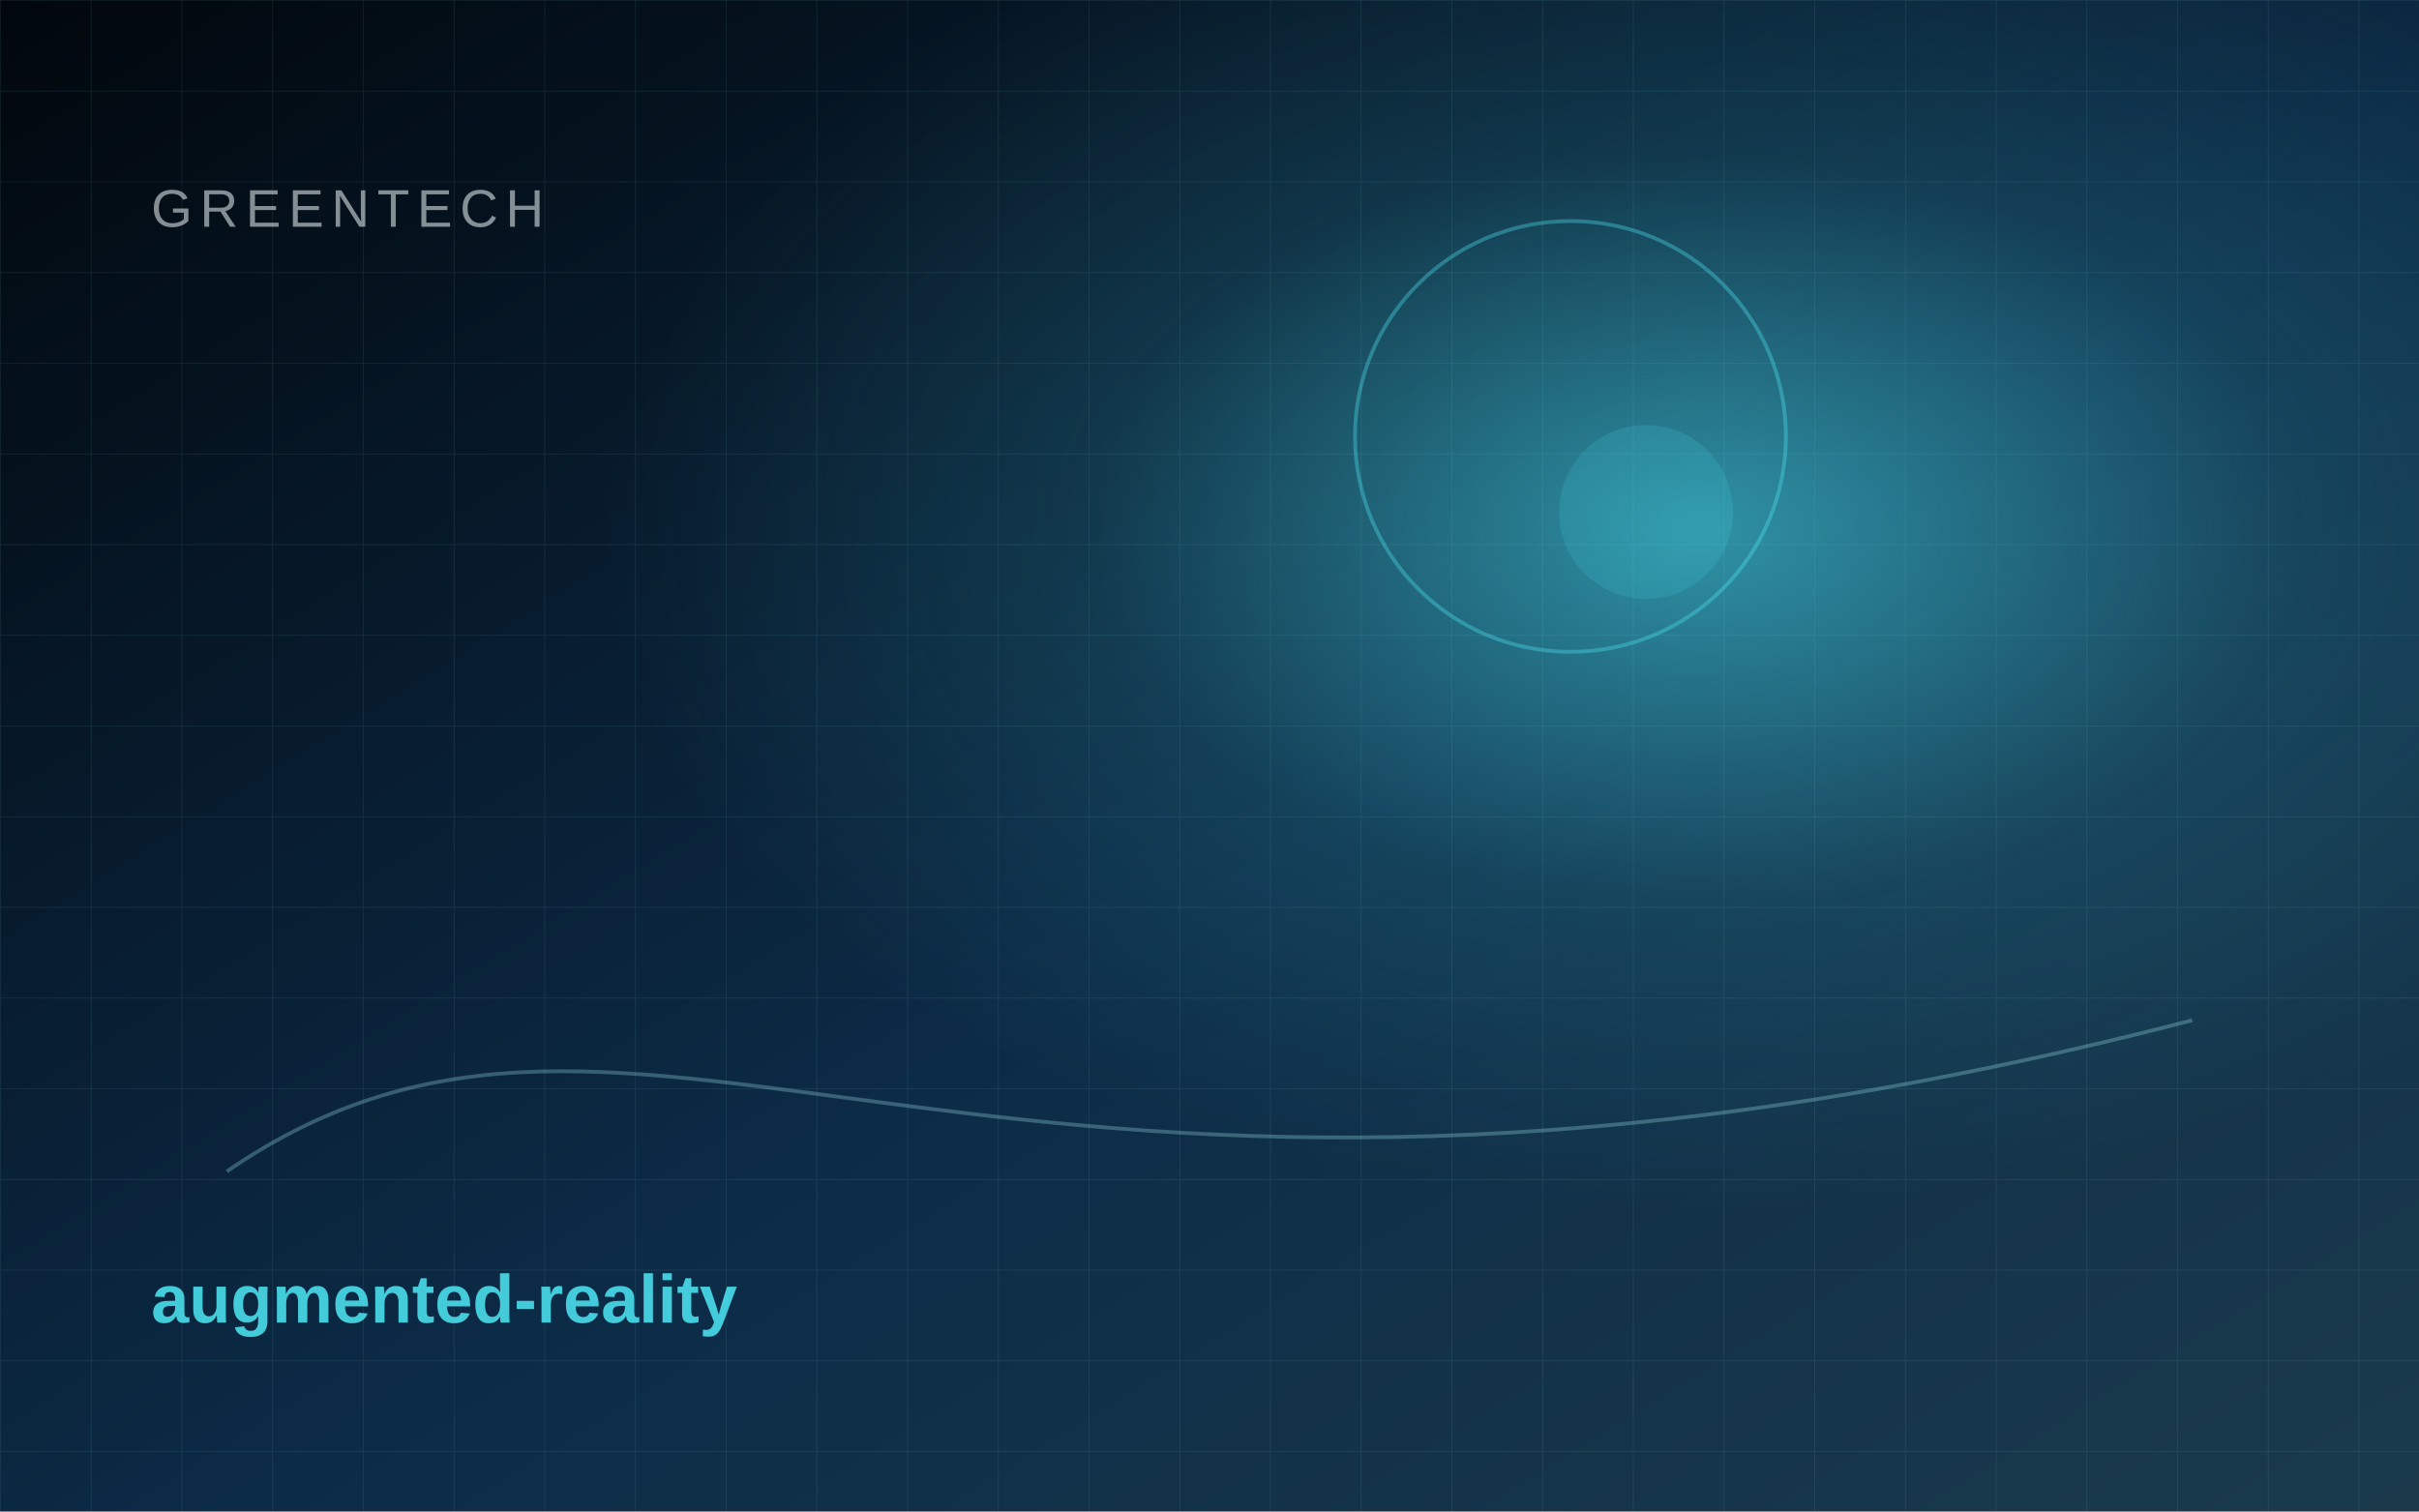
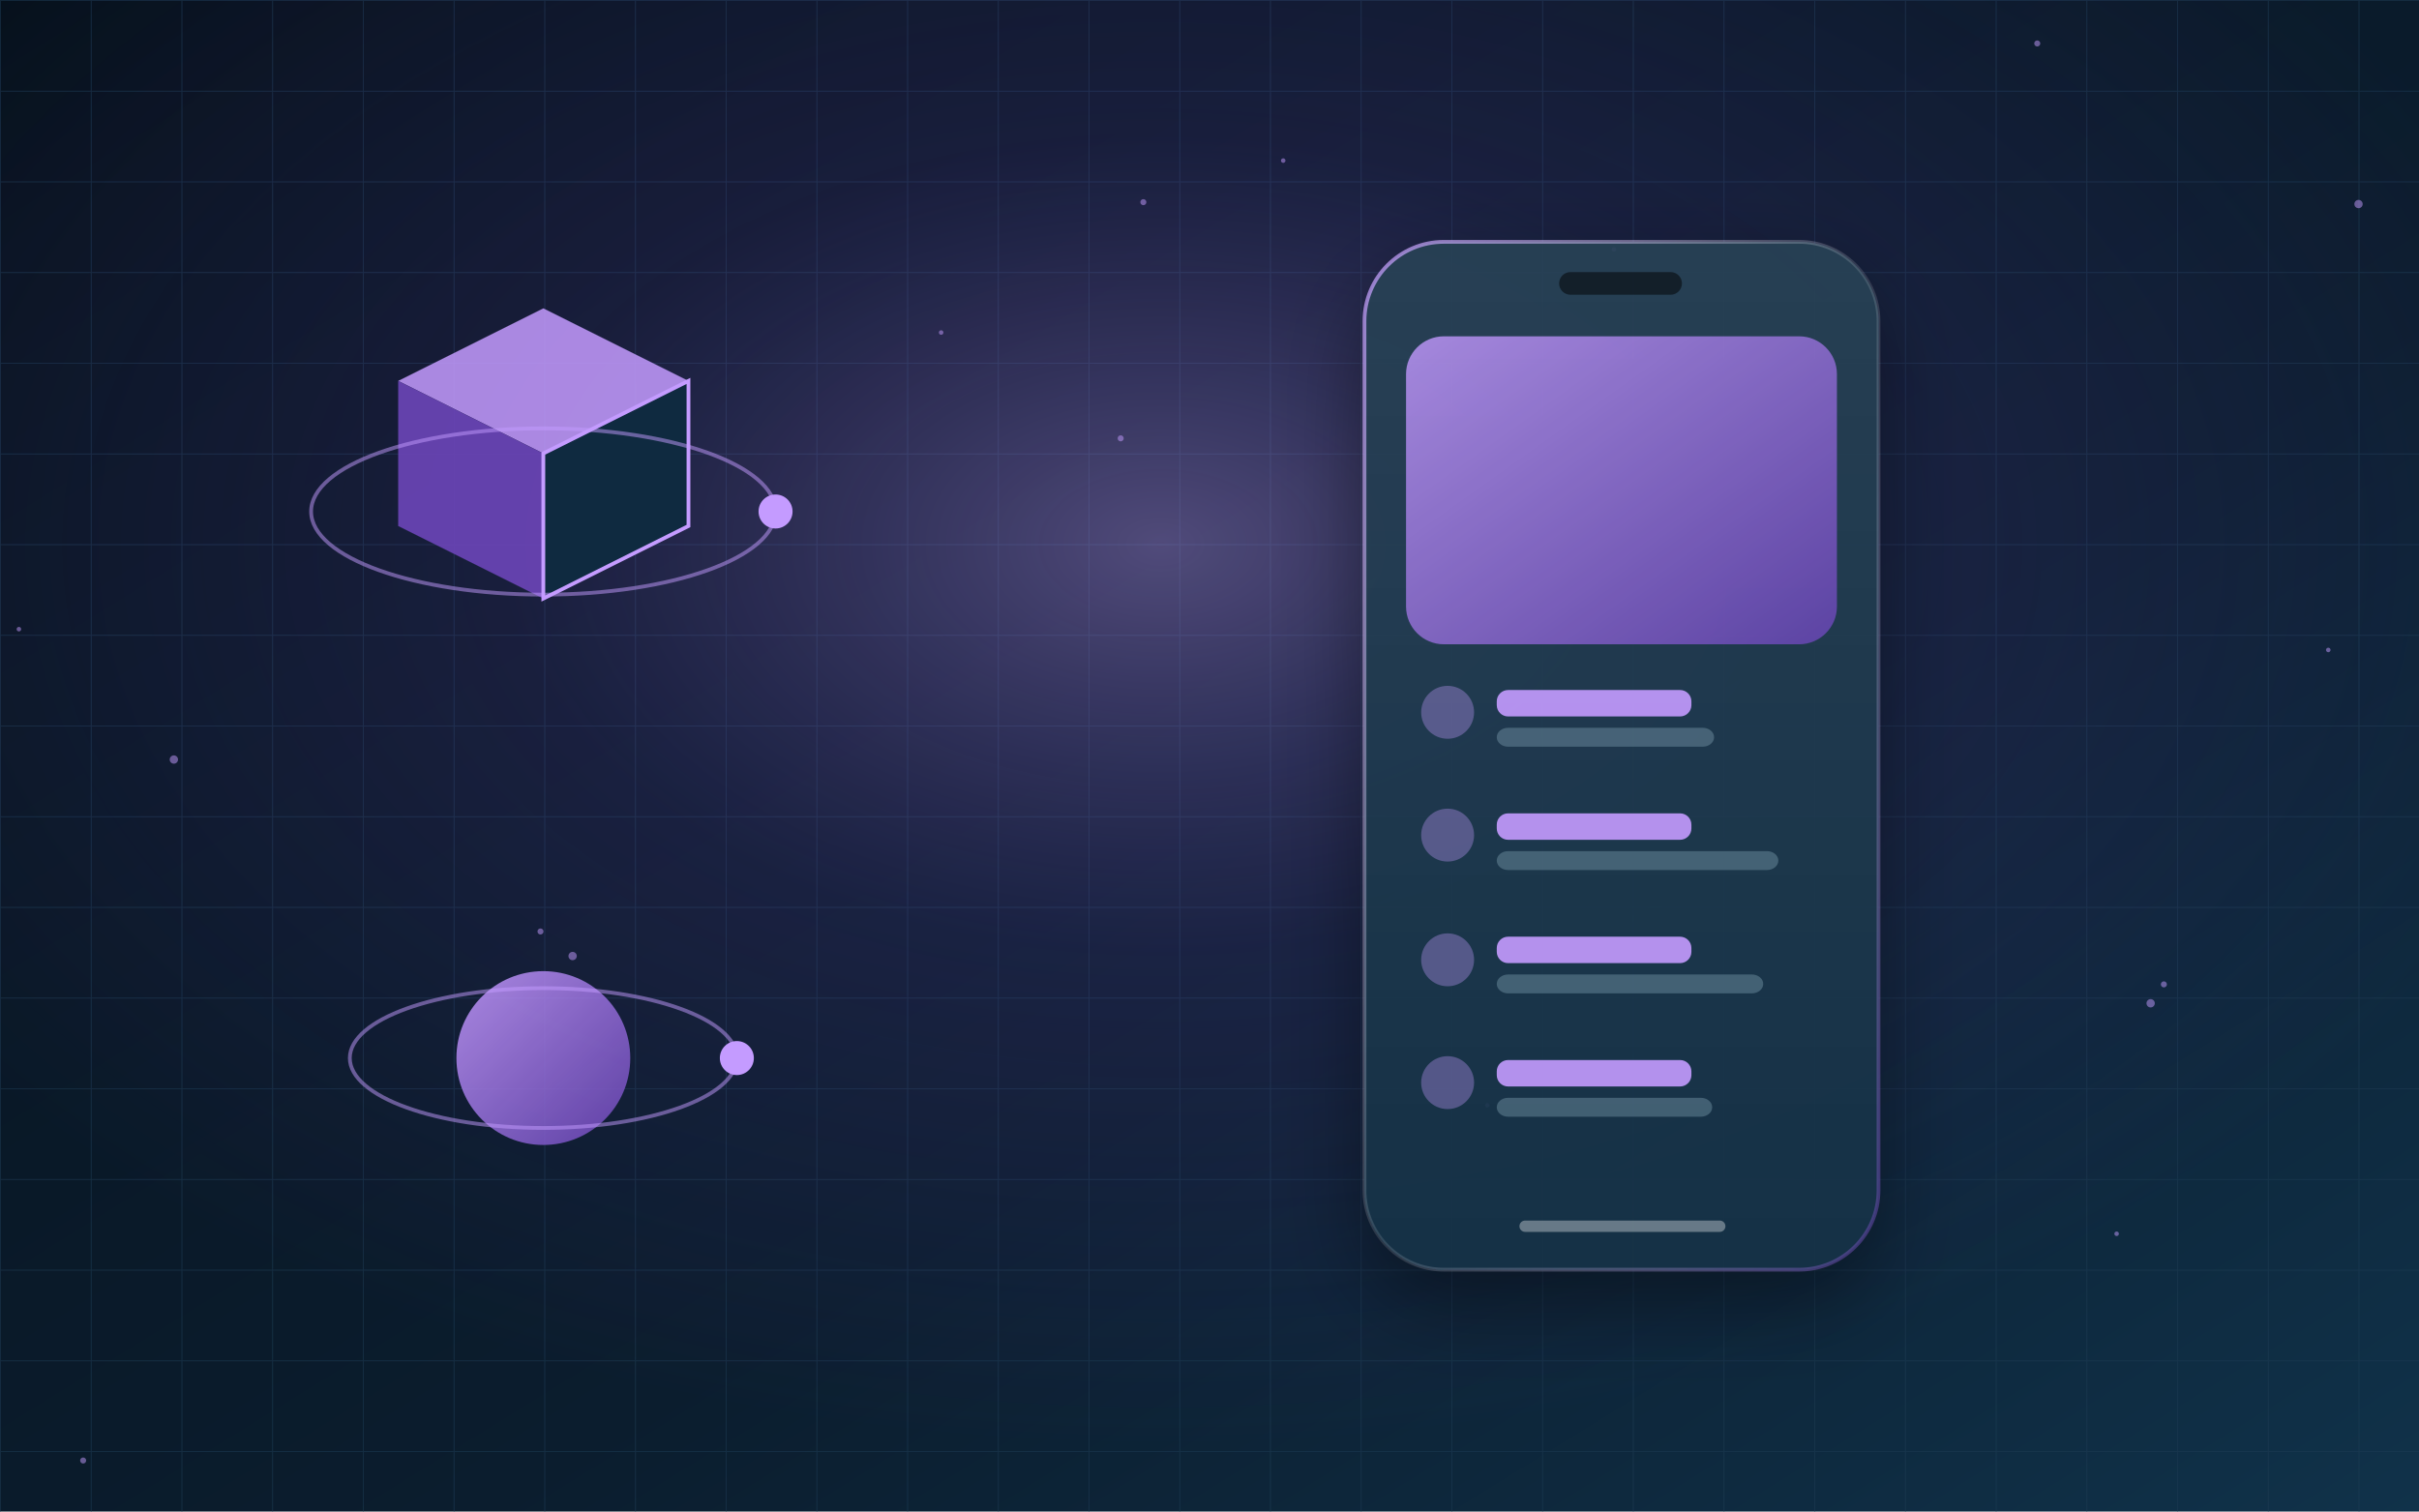
- <svg xmlns="http://www.w3.org/2000/svg" width="1280" height="800" viewBox="0 0 1280 800" role="img">
+ <svg xmlns="http://www.w3.org/2000/svg" viewBox="0 0 1280 800" width="1280" height="800" role="img" aria-label="Augmented Reality — service cover illustration">
  <defs>
-     <linearGradient id="bg" x1="0" y1="0" x2="1" y2="1">
-       <stop offset="0%" stop-color="#01070C" />
-       <stop offset="55%" stop-color="#0C2B47" />
-       <stop offset="100%" stop-color="#1A3A4C" />
+     <linearGradient id="g4510bg" x1="0" y1="0" x2="1" y2="1">
+       <stop offset="0" stop-color="#06111c" />
+       <stop offset=".6" stop-color="#0b1d2e" />
+       <stop offset="1" stop-color="#10324a" />
    </linearGradient>
-     <radialGradient id="glow" cx="70%" cy="35%" r="45%">
-       <stop offset="0%" stop-color="#4DE8F4" stop-opacity="0.55" />
-       <stop offset="55%" stop-color="#4DE8F4" stop-opacity="0.12" />
-       <stop offset="100%" stop-color="#4DE8F4" stop-opacity="0" />
+     <radialGradient id="g4510glow" cx="0.48" cy="0.36" r=".6">
+       <stop offset="0" stop-color="#c49bff" stop-opacity=".38" />
+       <stop offset=".45" stop-color="#6b45b8" stop-opacity=".16" />
+       <stop offset="1" stop-color="#6b45b8" stop-opacity="0" />
    </radialGradient>
-     <pattern id="grid" width="48" height="48" patternUnits="userSpaceOnUse">
-       <path d="M48 0H0V48" fill="none" stroke="#A8F4F8" stroke-opacity="0.08" stroke-width="1" />
+     <linearGradient id="g4510acc" x1="0" y1="0" x2="1" y2="1">
+       <stop offset="0" stop-color="#c49bff" />
+       <stop offset="1" stop-color="#6b45b8" />
+     </linearGradient>
+     <linearGradient id="g4510glass" x1="0" y1="0" x2="0" y2="1">
+       <stop offset="0" stop-color="#ffffff" stop-opacity=".10" />
+       <stop offset="1" stop-color="#ffffff" stop-opacity=".03" />
+     </linearGradient>
+     <linearGradient id="g4510edge" x1="0" y1="0" x2="1" y2="1">
+       <stop offset="0" stop-color="#c49bff" stop-opacity=".75" />
+       <stop offset=".5" stop-color="#ffffff" stop-opacity=".12" />
+       <stop offset="1" stop-color="#6b45b8" stop-opacity=".5" />
+     </linearGradient>
+     <pattern id="g4510grid" width="48" height="48" patternUnits="userSpaceOnUse">
+       <path d="M48 0H0V48" fill="none" stroke="#1d3b52" stroke-width="1" opacity=".55" />
    </pattern>
+     <filter id="g4510soft" x="-30%" y="-30%" width="160%" height="160%">
+       <feGaussianBlur stdDeviation="18" />
+     </filter>
+     <filter id="g4510shadow" x="-20%" y="-20%" width="140%" height="160%">
+       <feDropShadow dx="0" dy="18" stdDeviation="22" flood-color="#000" flood-opacity=".45" />
+     </filter>
  </defs>
-   <rect width="1280" height="800" fill="url(#bg)" />
-   <rect width="1280" height="800" fill="url(#grid)" />
-   <rect width="1280" height="800" fill="url(#glow)" />
-   <circle cx="831" cy="231" r="114" fill="none" stroke="#4DE8F4" stroke-opacity="0.35" stroke-width="2" />
-   <circle cx="871" cy="271" r="46" fill="#4DE8F4" fill-opacity="0.14" />
-   <path d="M120 620 C340 469, 520 706, 1160 540" fill="none" stroke="#A8F4F8" stroke-opacity="0.28" stroke-width="2" />
-   <text x="80" y="120" fill="#EDF6F8" fill-opacity="0.55" font-family="Segoe UI, Arial, sans-serif" font-size="28" letter-spacing="4">GREENTECH</text>
-   <text x="80" y="700" fill="#4DE8F4" fill-opacity="0.85" font-family="Segoe UI, Arial, sans-serif" font-size="36" font-weight="600">augmented-reality</text>
+   <style>
+ @media (prefers-reduced-motion: no-preference){
+ .fl{animation:fl 7s ease-in-out infinite}.fl2{animation:fl 9s ease-in-out -3s infinite}
+ .pu{animation:pu 4s ease-in-out infinite}.da{stroke-dasharray:10 14;animation:da 6s linear infinite}
+ .sp{transform-box:fill-box;transform-origin:center;animation:sp 24s linear infinite}
+ @keyframes fl{0%,100%{transform:translateY(0)}50%{transform:translateY(-14px)}}
+ @keyframes pu{0%,100%{opacity:.35}50%{opacity:1}}
+ @keyframes da{to{stroke-dashoffset:-240}}
+ @keyframes sp{to{transform:rotate(360deg)}}}
+ </style>
+   <rect width="1280" height="800" fill="url(#g4510bg)" />
+   <rect width="1280" height="800" fill="url(#g4510grid)" />
+   <rect width="1280" height="800" fill="url(#g4510glow)" />
+   <circle cx="498" cy="176" r="1.2" fill="#c49bff" opacity=".5" />
+   <circle cx="92" cy="402" r="2.2" fill="#c49bff" opacity=".5" />
+   <circle cx="286" cy="493" r="1.6" fill="#c49bff" opacity=".5" />
+   <circle cx="1078" cy="23" r="1.6" fill="#c49bff" opacity=".5" />
+   <circle cx="1138" cy="531" r="2.2" fill="#c49bff" opacity=".5" />
+   <circle cx="1120" cy="653" r="1.2" fill="#c49bff" opacity=".5" />
+   <circle cx="1232" cy="344" r="1.2" fill="#c49bff" opacity=".5" />
+   <circle cx="605" cy="107" r="1.6" fill="#c49bff" opacity=".5" class="pu" />
+   <circle cx="1145" cy="521" r="1.6" fill="#c49bff" opacity=".5" />
+   <circle cx="10" cy="333" r="1.2" fill="#c49bff" opacity=".5" />
+   <circle cx="679" cy="85" r="1.2" fill="#c49bff" opacity=".5" class="pu" />
+   <circle cx="787" cy="585" r="1.2" fill="#c49bff" opacity=".5" class="pu" />
+   <circle cx="44" cy="773" r="1.6" fill="#c49bff" opacity=".5" />
+   <circle cx="593" cy="232" r="1.6" fill="#c49bff" opacity=".5" class="pu" />
+   <circle cx="1248" cy="108" r="2.2" fill="#c49bff" opacity=".5" />
+   <circle cx="303" cy="506" r="2.2" fill="#c49bff" opacity=".5" class="pu" />
+   <circle cx="854" cy="132" r="1.2" fill="#c49bff" opacity=".5" />
+   <g class="fl2">
+     <g>
+       <rect x="722.0" y="128" width="272.0" height="544" rx="42" fill="#0f2a40" opacity=".92" filter="url(#g4510shadow)" />
+       <rect x="722.0" y="128" width="272.0" height="544" rx="42" fill="url(#g4510glass)" stroke="url(#g4510edge)" stroke-width="2" />
+     </g>
+     <rect x="825" y="144" width="65" height="12" rx="6" fill="#000" opacity=".5" />
+     <rect x="744.0" y="178" width="228.0" height="163" rx="20" fill="url(#g4510acc)" opacity=".8" />
+     <circle cx="766.0" cy="377" r="14" fill="#c49bff" opacity=".35" />
+     <rect x="792.0" y="365.2" width="103" height="14" rx="6" fill="#c49bff" opacity=".9" />
+     <rect x="792.0" y="385.2" width="115" height="10" rx="6" fill="#8fb3c2" opacity=".35" />
+     <circle cx="766.0" cy="442" r="14" fill="#c49bff" opacity=".35" />
+     <rect x="792.0" y="430.48" width="103" height="14" rx="6" fill="#c49bff" opacity=".9" />
+     <rect x="792.0" y="450.48" width="149" height="10" rx="6" fill="#8fb3c2" opacity=".35" />
+     <circle cx="766.0" cy="508" r="14" fill="#c49bff" opacity=".35" />
+     <rect x="792.0" y="495.76" width="103" height="14" rx="6" fill="#c49bff" opacity=".9" />
+     <rect x="792.0" y="515.76" width="141" height="10" rx="6" fill="#8fb3c2" opacity=".35" />
+     <circle cx="766.0" cy="573" r="14" fill="#c49bff" opacity=".35" />
+     <rect x="792.0" y="561.04" width="103" height="14" rx="6" fill="#c49bff" opacity=".9" />
+     <rect x="792.0" y="581.04" width="114" height="10" rx="6" fill="#8fb3c2" opacity=".35" />
+     <rect x="804" y="646" width="109" height="6" rx="3" fill="#fff" opacity=".35" />
+   </g>
+   <g class="fl">
+     <path d="M287.5 163.2 L364.3 201.6 L287.5 240.0 L210.7 201.6Z" fill="#c49bff" opacity=".85" />
+     <path d="M210.7 201.6 L287.5 240.0 L287.5 316.8 L210.7 278.4Z" fill="#6b45b8" opacity=".9" />
+     <path d="M364.3 201.6 L287.5 240.0 L287.5 316.8 L364.3 278.4Z" fill="#0f2a40" stroke="#c49bff" stroke-width="2" />
+   </g>
+   <g>
+     <ellipse cx="287.5" cy="270.72" rx="122.88" ry="44" fill="none" stroke="#c49bff" stroke-width="2" opacity=".5" class="da" />
+     <g class="sp">
+       <circle cx="410.38" cy="270.72" r="9" fill="#c49bff" />
+     </g>
+   </g>
+   <circle cx="287.5" cy="560.0" r="46" fill="url(#g4510acc)" opacity=".85" class="fl" />
+   <g>
+     <ellipse cx="287.5" cy="560.0" rx="102.4" ry="37" fill="none" stroke="#c49bff" stroke-width="2" opacity=".5" class="da" />
+     <g class="sp">
+       <circle cx="389.9" cy="560.0" r="9" fill="#c49bff" />
+     </g>
+   </g>
</svg>
